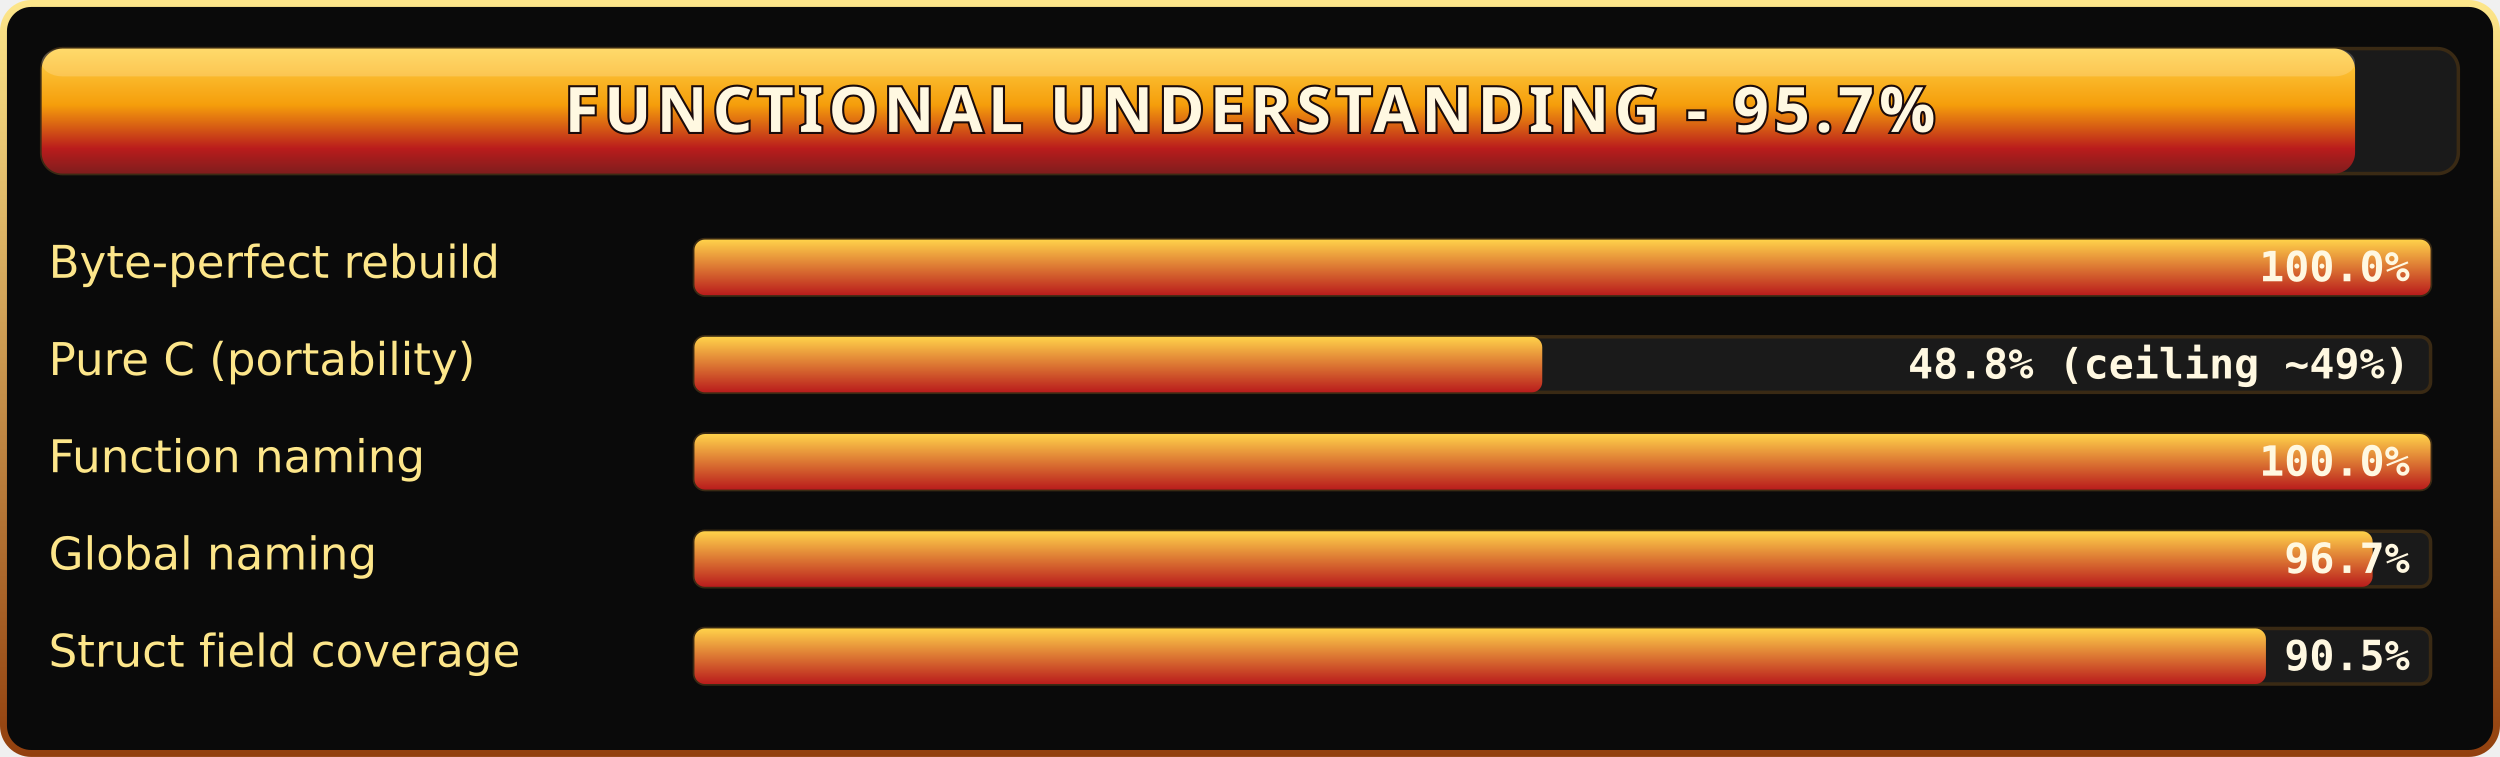
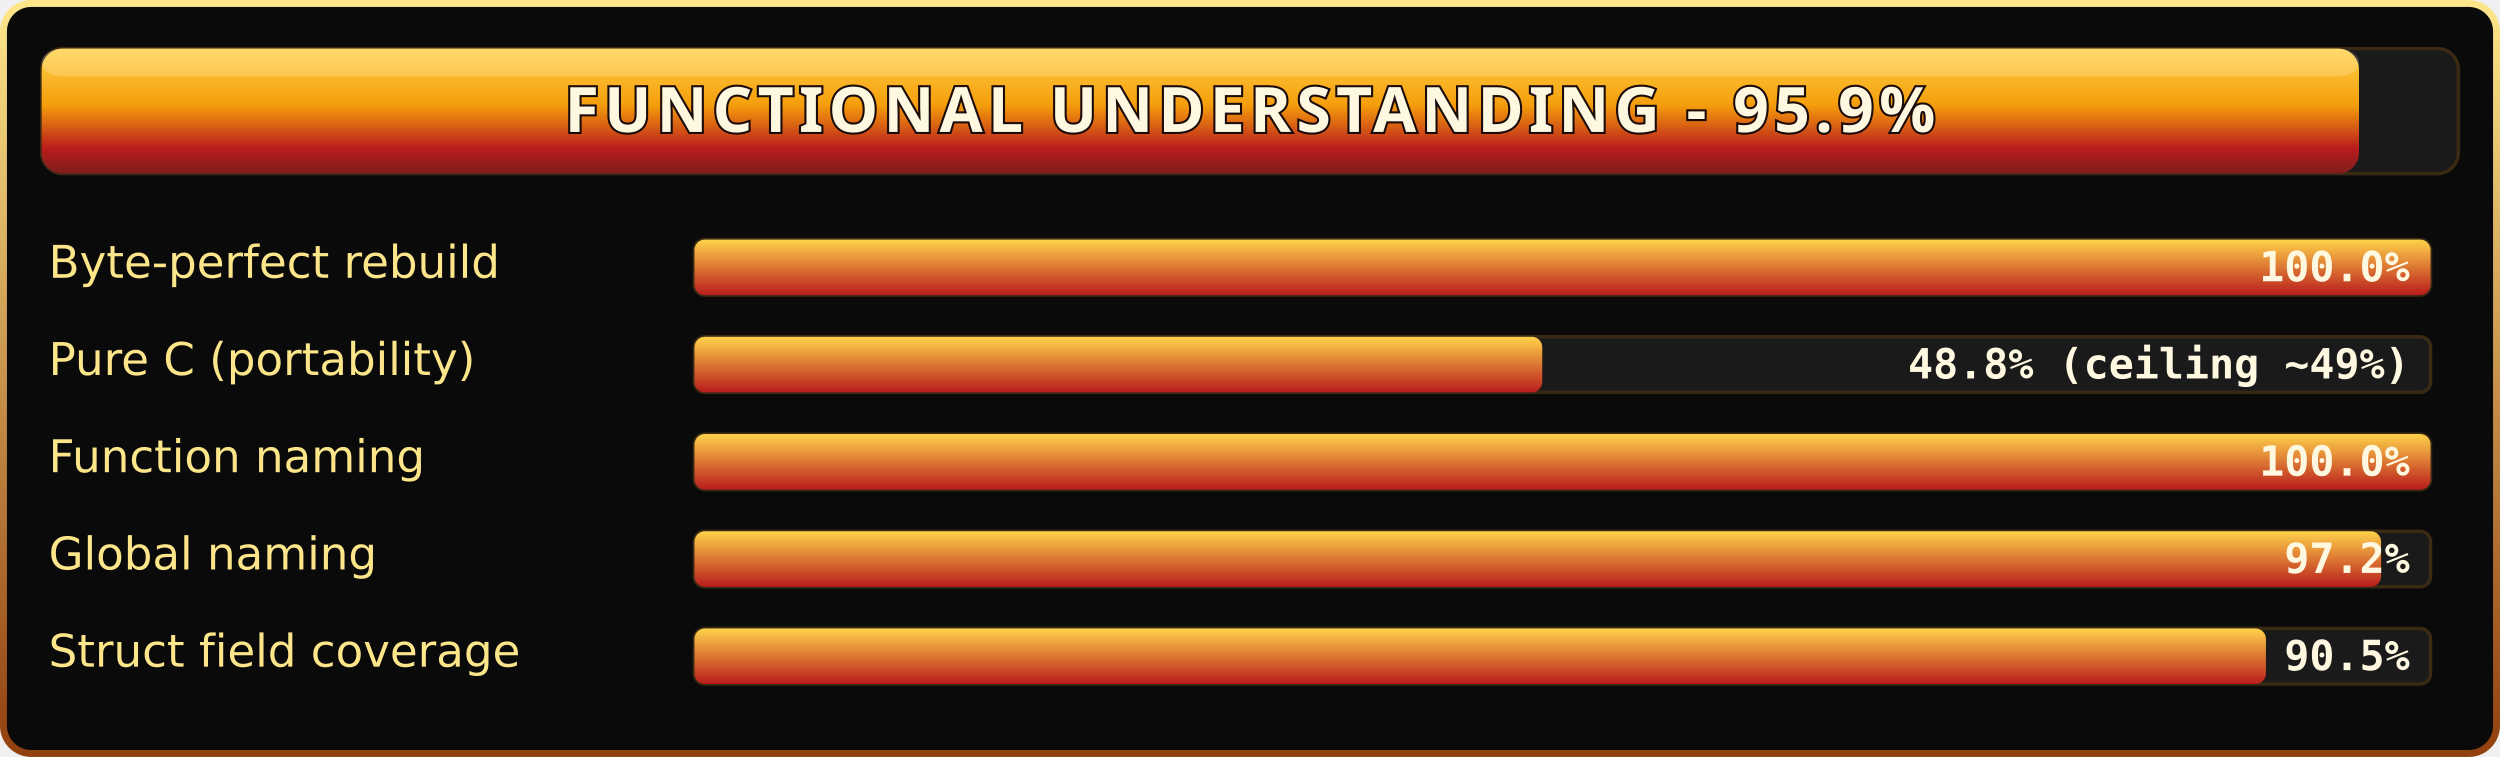
- <svg xmlns="http://www.w3.org/2000/svg" width="720" height="218" viewBox="0 0 720 218" role="img" aria-label="MK4 decomp progress 95.7%">
+ <svg xmlns="http://www.w3.org/2000/svg" width="720" height="218" viewBox="0 0 720 218" role="img" aria-label="MK4 decomp progress 95.9%">
  <defs>
    <linearGradient id="fillGrad" x1="0" y1="0" x2="0" y2="1">
      <stop offset="0%" stop-color="#ffd24a" />
      <stop offset="45%" stop-color="#f59e0b" />
      <stop offset="80%" stop-color="#b91c1c" />
      <stop offset="100%" stop-color="#7f1d1d" />
    </linearGradient>
    <linearGradient id="rowGrad" x1="0" y1="0" x2="0" y2="1">
      <stop offset="0%" stop-color="#ffd24a" />
      <stop offset="100%" stop-color="#b91c1c" />
    </linearGradient>
    <linearGradient id="borderGrad" x1="0" y1="0" x2="0" y2="1">
      <stop offset="0%" stop-color="#fde68a" />
      <stop offset="100%" stop-color="#92400e" />
    </linearGradient>
  </defs>
  <rect x="1" y="1" width="718" height="216" rx="8" ry="8" fill="#0a0a0a" stroke="url(#borderGrad)" stroke-width="2" />
  <rect x="12" y="14" width="696" height="36" rx="6" ry="6" fill="#1a1a1a" stroke="#3a2a14" stroke-width="1" />
-   <rect x="12" y="14" width="666.26" height="36" rx="6" ry="6" fill="url(#fillGrad)" />
-   <rect x="12" y="14" width="666.26" height="8" rx="6" ry="6" fill="#ffffff" opacity="0.18" />
-   <text x="360.0" y="38.0" font-family="Impact, 'Arial Black', sans-serif" font-size="18" font-weight="900" text-anchor="middle" fill="#fff8e1" stroke="#1a0a0a" stroke-width="1.2" paint-order="stroke fill" letter-spacing="1.5">FUNCTIONAL UNDERSTANDING - 95.7%</text>
+   <rect x="12" y="14" width="667.39" height="36" rx="6" ry="6" fill="url(#fillGrad)" />
+   <rect x="12" y="14" width="667.39" height="8" rx="6" ry="6" fill="#ffffff" opacity="0.18" />
+   <text x="360.0" y="38.0" font-family="Impact, 'Arial Black', sans-serif" font-size="18" font-weight="900" text-anchor="middle" fill="#fff8e1" stroke="#1a0a0a" stroke-width="1.2" paint-order="stroke fill" letter-spacing="1.5">FUNCTIONAL UNDERSTANDING - 95.9%</text>
  <text x="14" y="80" font-family="'DejaVu Sans', Verdana, sans-serif" font-size="13" fill="#fde68a">Byte-perfect rebuild</text>
  <rect x="200" y="69" width="500" height="16" rx="3" ry="3" fill="#1a1a1a" stroke="#3a2a14" stroke-width="1" />
  <rect x="200" y="69" width="500.00" height="16" rx="3" ry="3" fill="url(#rowGrad)" />
  <text x="694" y="81" font-family="'DejaVu Sans Mono', monospace" font-size="12" fill="#fff8e1" text-anchor="end" font-weight="bold">100.0%</text>
  <text x="14" y="108" font-family="'DejaVu Sans', Verdana, sans-serif" font-size="13" fill="#fde68a">Pure C (portability)</text>
  <rect x="200" y="97" width="500" height="16" rx="3" ry="3" fill="#1a1a1a" stroke="#3a2a14" stroke-width="1" />
  <rect x="200" y="97" width="244.17" height="16" rx="3" ry="3" fill="url(#rowGrad)" />
  <text x="694" y="109" font-family="'DejaVu Sans Mono', monospace" font-size="12" fill="#fff8e1" text-anchor="end" font-weight="bold">48.8% (ceiling ~49%)</text>
  <text x="14" y="136" font-family="'DejaVu Sans', Verdana, sans-serif" font-size="13" fill="#fde68a">Function naming</text>
  <rect x="200" y="125" width="500" height="16" rx="3" ry="3" fill="#1a1a1a" stroke="#3a2a14" stroke-width="1" />
  <rect x="200" y="125" width="500.00" height="16" rx="3" ry="3" fill="url(#rowGrad)" />
  <text x="694" y="137" font-family="'DejaVu Sans Mono', monospace" font-size="12" fill="#fff8e1" text-anchor="end" font-weight="bold">100.0%</text>
  <text x="14" y="164" font-family="'DejaVu Sans', Verdana, sans-serif" font-size="13" fill="#fde68a">Global naming</text>
  <rect x="200" y="153" width="500" height="16" rx="3" ry="3" fill="#1a1a1a" stroke="#3a2a14" stroke-width="1" />
-   <rect x="200" y="153" width="483.32" height="16" rx="3" ry="3" fill="url(#rowGrad)" />
-   <text x="694" y="165" font-family="'DejaVu Sans Mono', monospace" font-size="12" fill="#fff8e1" text-anchor="end" font-weight="bold">96.7%</text>
+   <rect x="200" y="153" width="485.75" height="16" rx="3" ry="3" fill="url(#rowGrad)" />
+   <text x="694" y="165" font-family="'DejaVu Sans Mono', monospace" font-size="12" fill="#fff8e1" text-anchor="end" font-weight="bold">97.2%</text>
  <text x="14" y="192" font-family="'DejaVu Sans', Verdana, sans-serif" font-size="13" fill="#fde68a">Struct field coverage</text>
  <rect x="200" y="181" width="500" height="16" rx="3" ry="3" fill="#1a1a1a" stroke="#3a2a14" stroke-width="1" />
  <rect x="200" y="181" width="452.59" height="16" rx="3" ry="3" fill="url(#rowGrad)" />
  <text x="694" y="193" font-family="'DejaVu Sans Mono', monospace" font-size="12" fill="#fff8e1" text-anchor="end" font-weight="bold">90.5%</text>
</svg>
